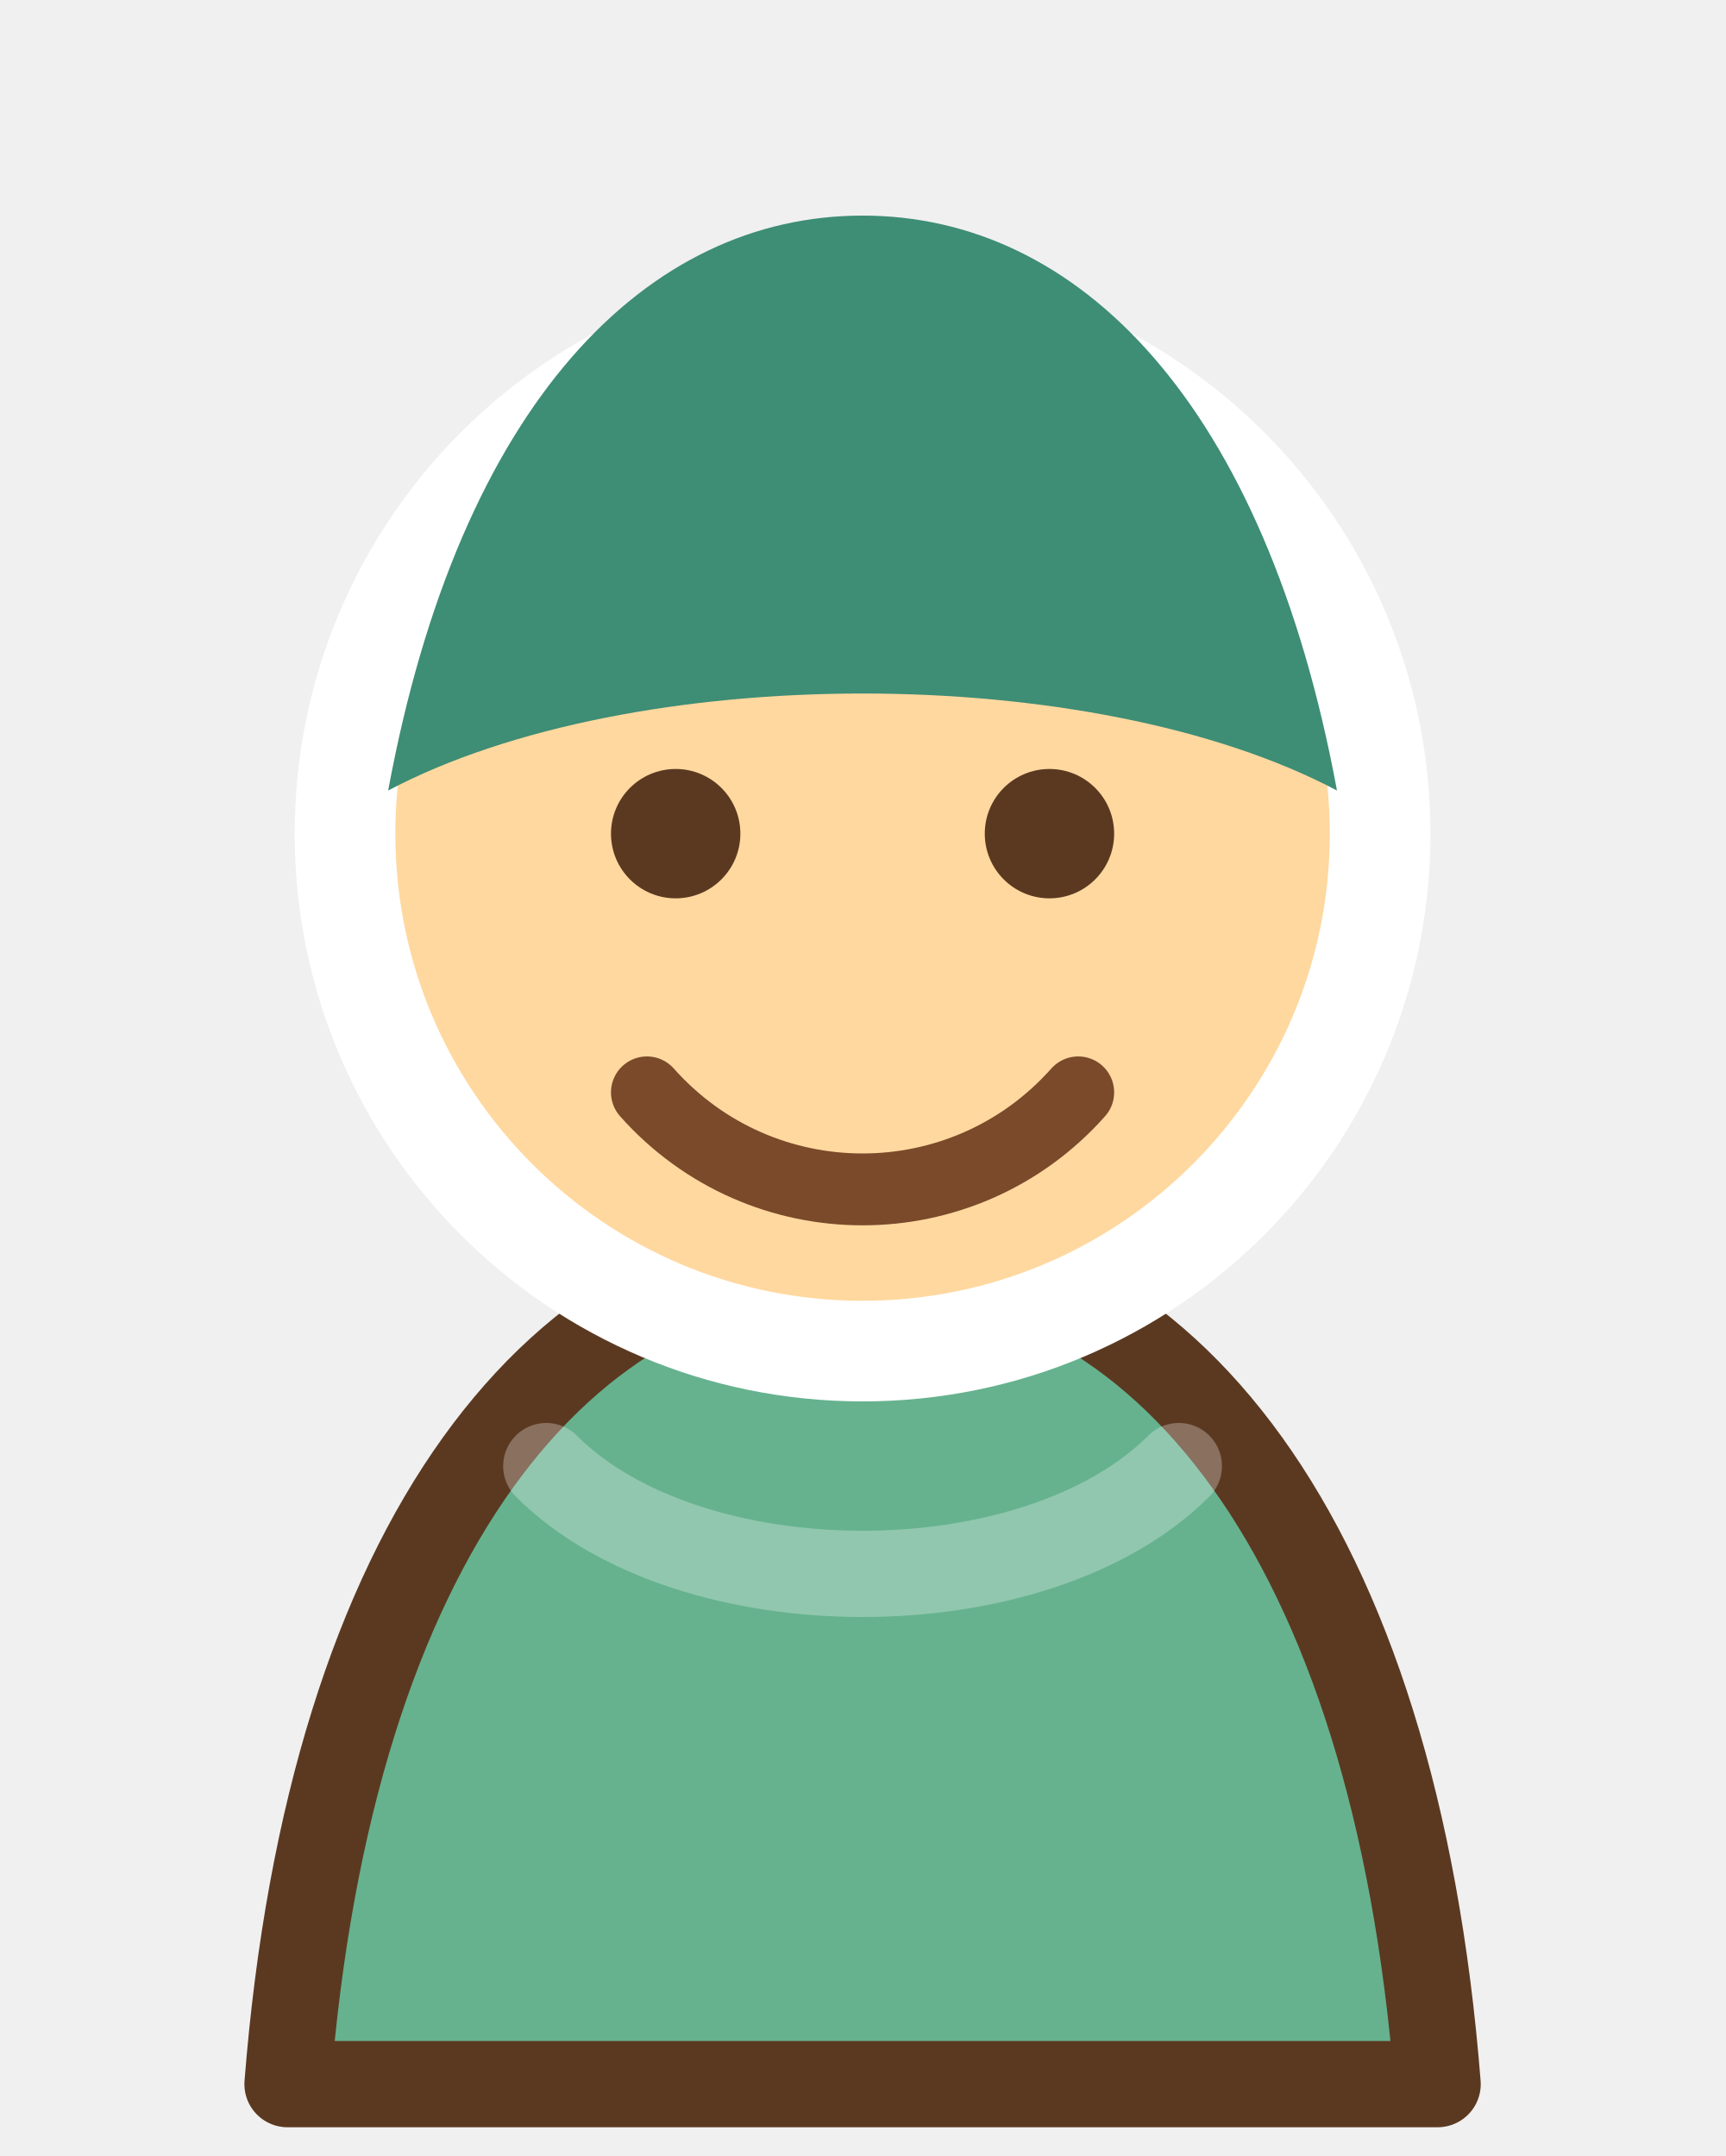
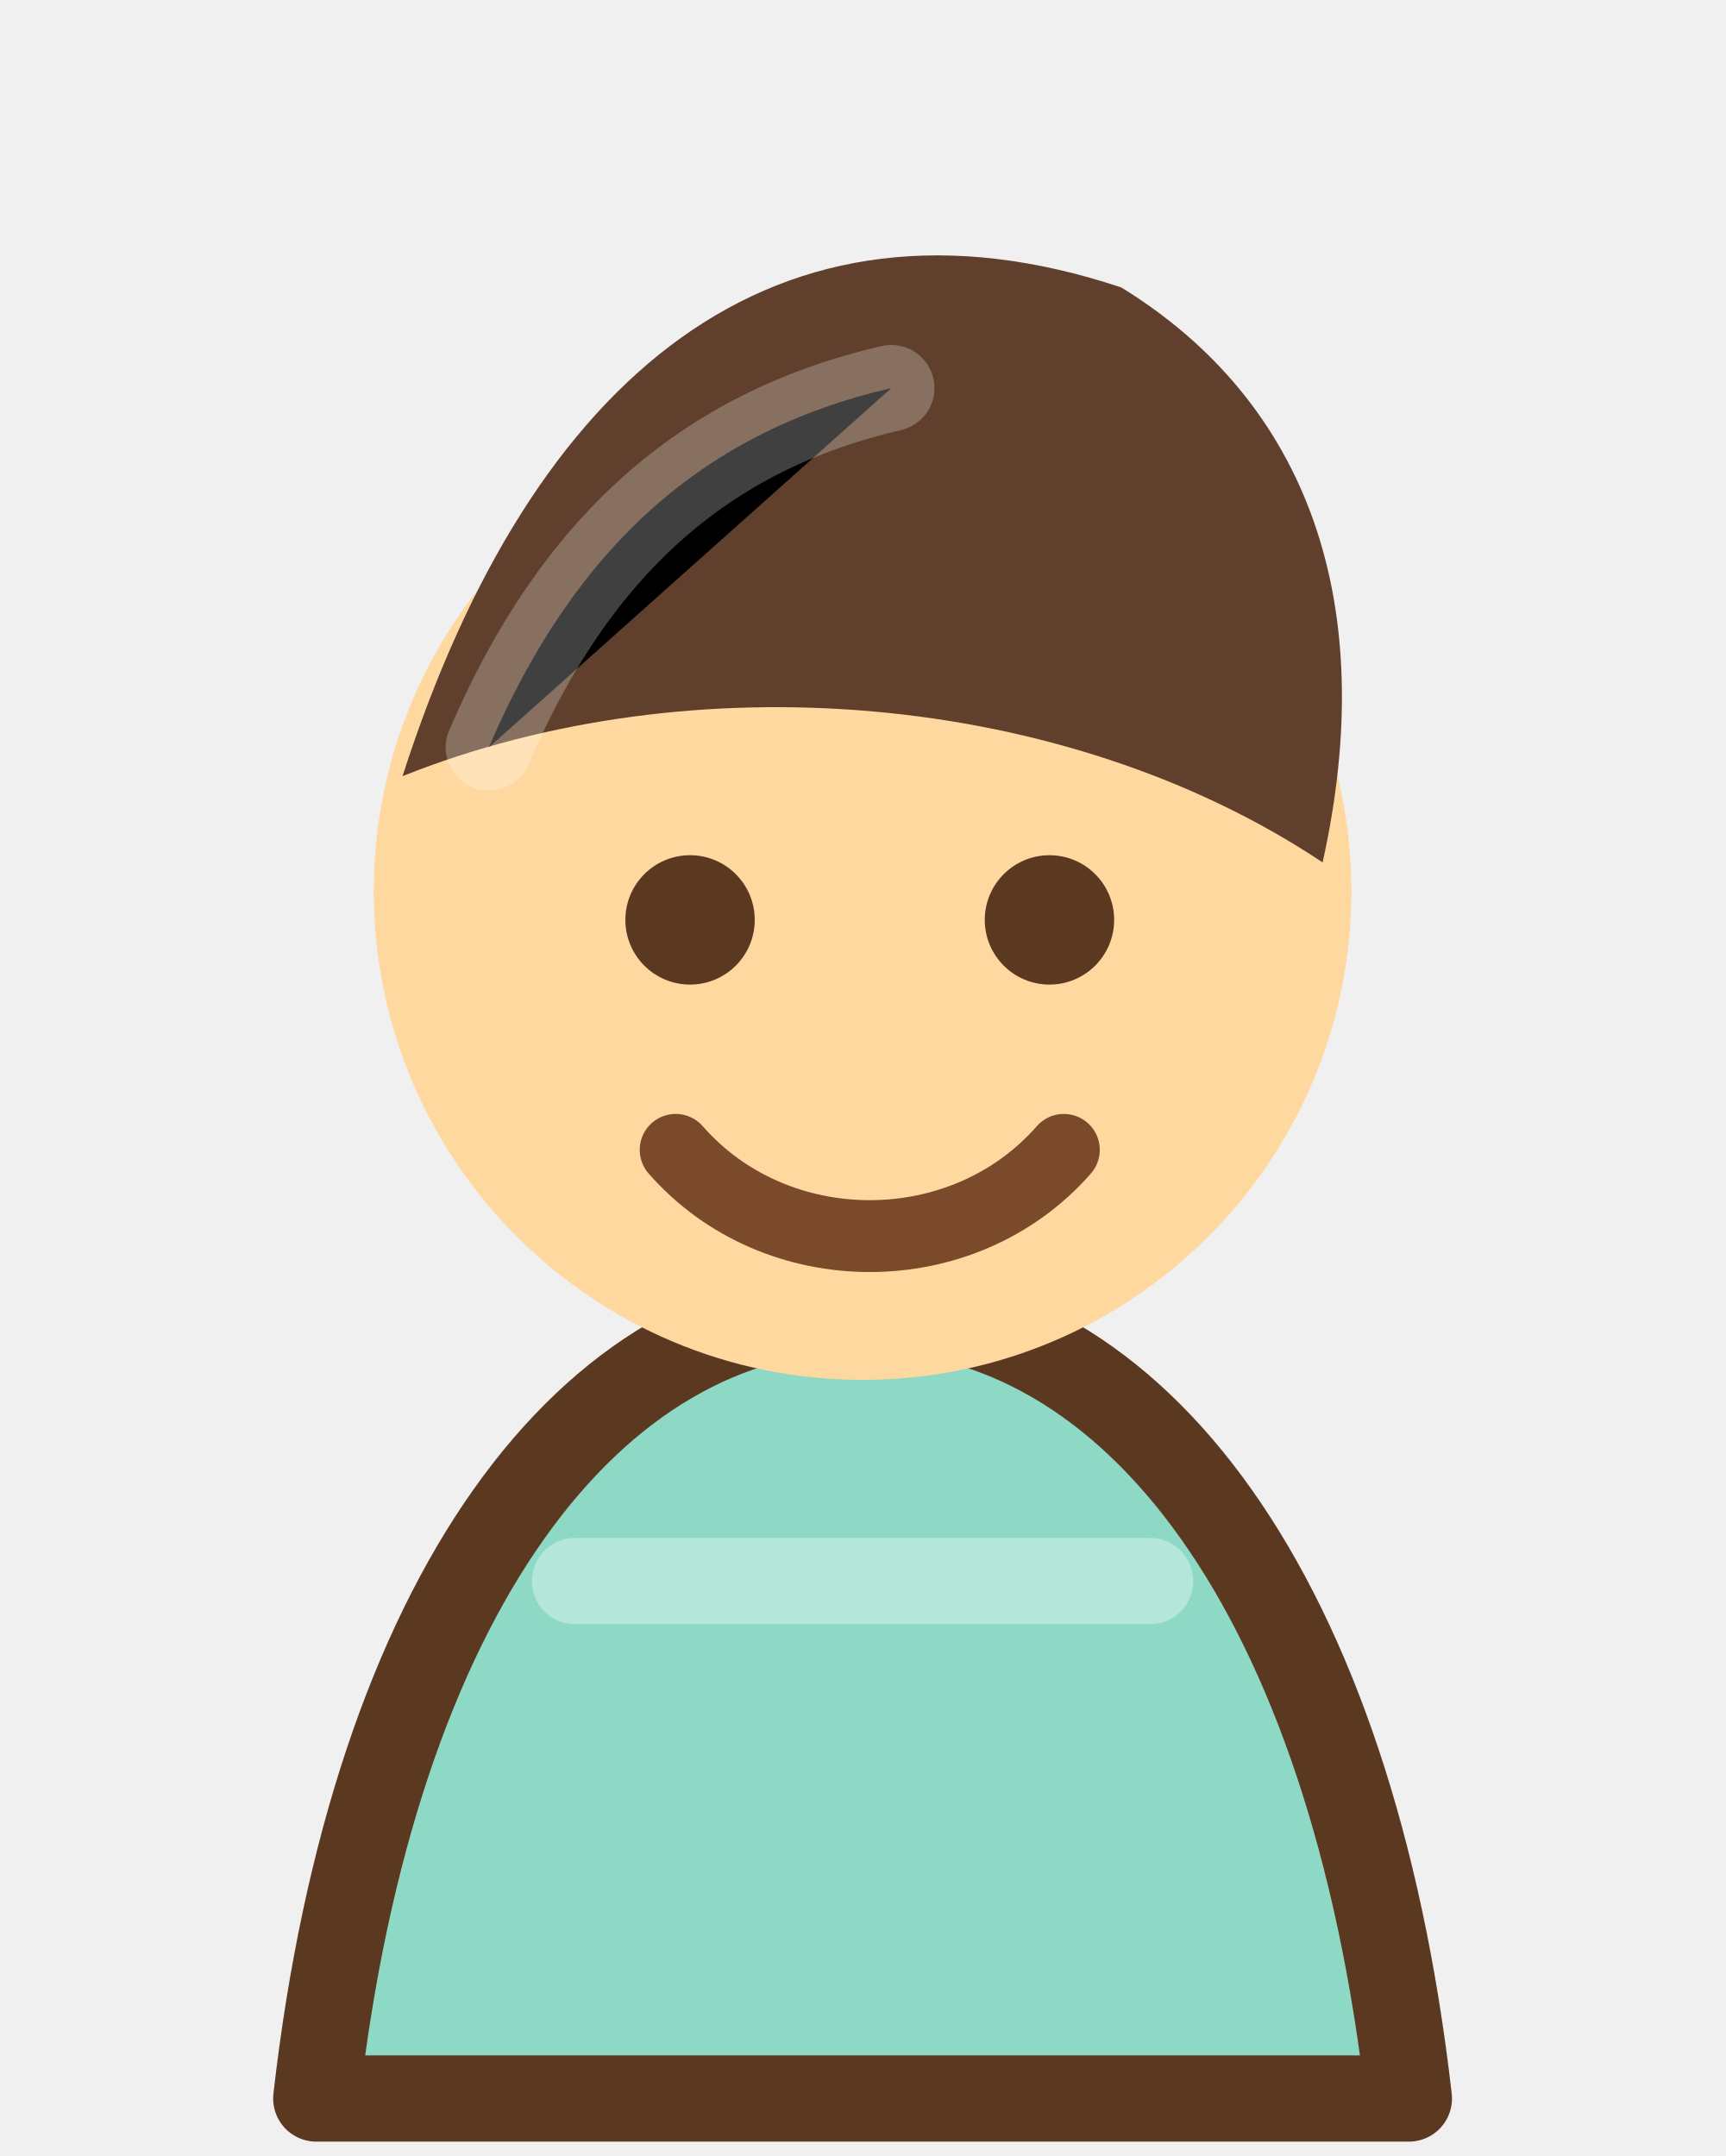
<svg xmlns="http://www.w3.org/2000/svg" viewBox="0 0 120 150">
-   <path d="M20 145c3-38 19-58 40-58s37 20 40 58z" fill="#66b28f" stroke="#5b3921" stroke-width="6" stroke-linejoin="round" />
-   <circle cx="60" cy="58" r="36" fill="#ffd89f" stroke="#fff" stroke-width="7" />
-   <path d="M27 55c5-27 18-40 33-40s28 13 33 40c-17-9-49-9-66 0z" fill="#3e8d75" />
-   <circle cx="47" cy="58" r="4.5" fill="#5b3921" />
-   <circle cx="73" cy="58" r="4.5" fill="#5b3921" />
-   <path d="M45 76c8 9 22 9 30 0" fill="none" stroke="#7a4a2a" stroke-width="5" stroke-linecap="round" />
-   <path d="M38 102c10 10 34 10 44 0" fill="none" stroke="rgba(255,255,255,.28)" stroke-width="6" stroke-linecap="round" />
+   <path d="M22 146c4-35 19-55 38-55s34 20 38 55z" fill="#8ed9c6" stroke="#5b3921" stroke-width="6" stroke-linejoin="round" />
+   <circle cx="60" cy="62" r="34" fill="#ffd8a0" />
+   <path d="M28 54c9-28 26-42 50-34 13 8 18 22 14 40-18-12-44-14-64-6z" fill="#60402c" />
+   <path d="M34 52c6-14 15-22 28-25" stroke="rgba(255,255,255,.25)" stroke-width="6" stroke-linecap="round" />
+   <circle cx="48" cy="64" r="4.5" fill="#5b3921" />
+   <circle cx="73" cy="64" r="4.5" fill="#5b3921" />
+   <path d="M47 80c7 8 20 8 27 0" fill="none" stroke="#7a4a2a" stroke-width="5" stroke-linecap="round" />
+   <path d="M40 110h40" stroke="rgba(255,255,255,.35)" stroke-width="6" stroke-linecap="round" />
</svg>
